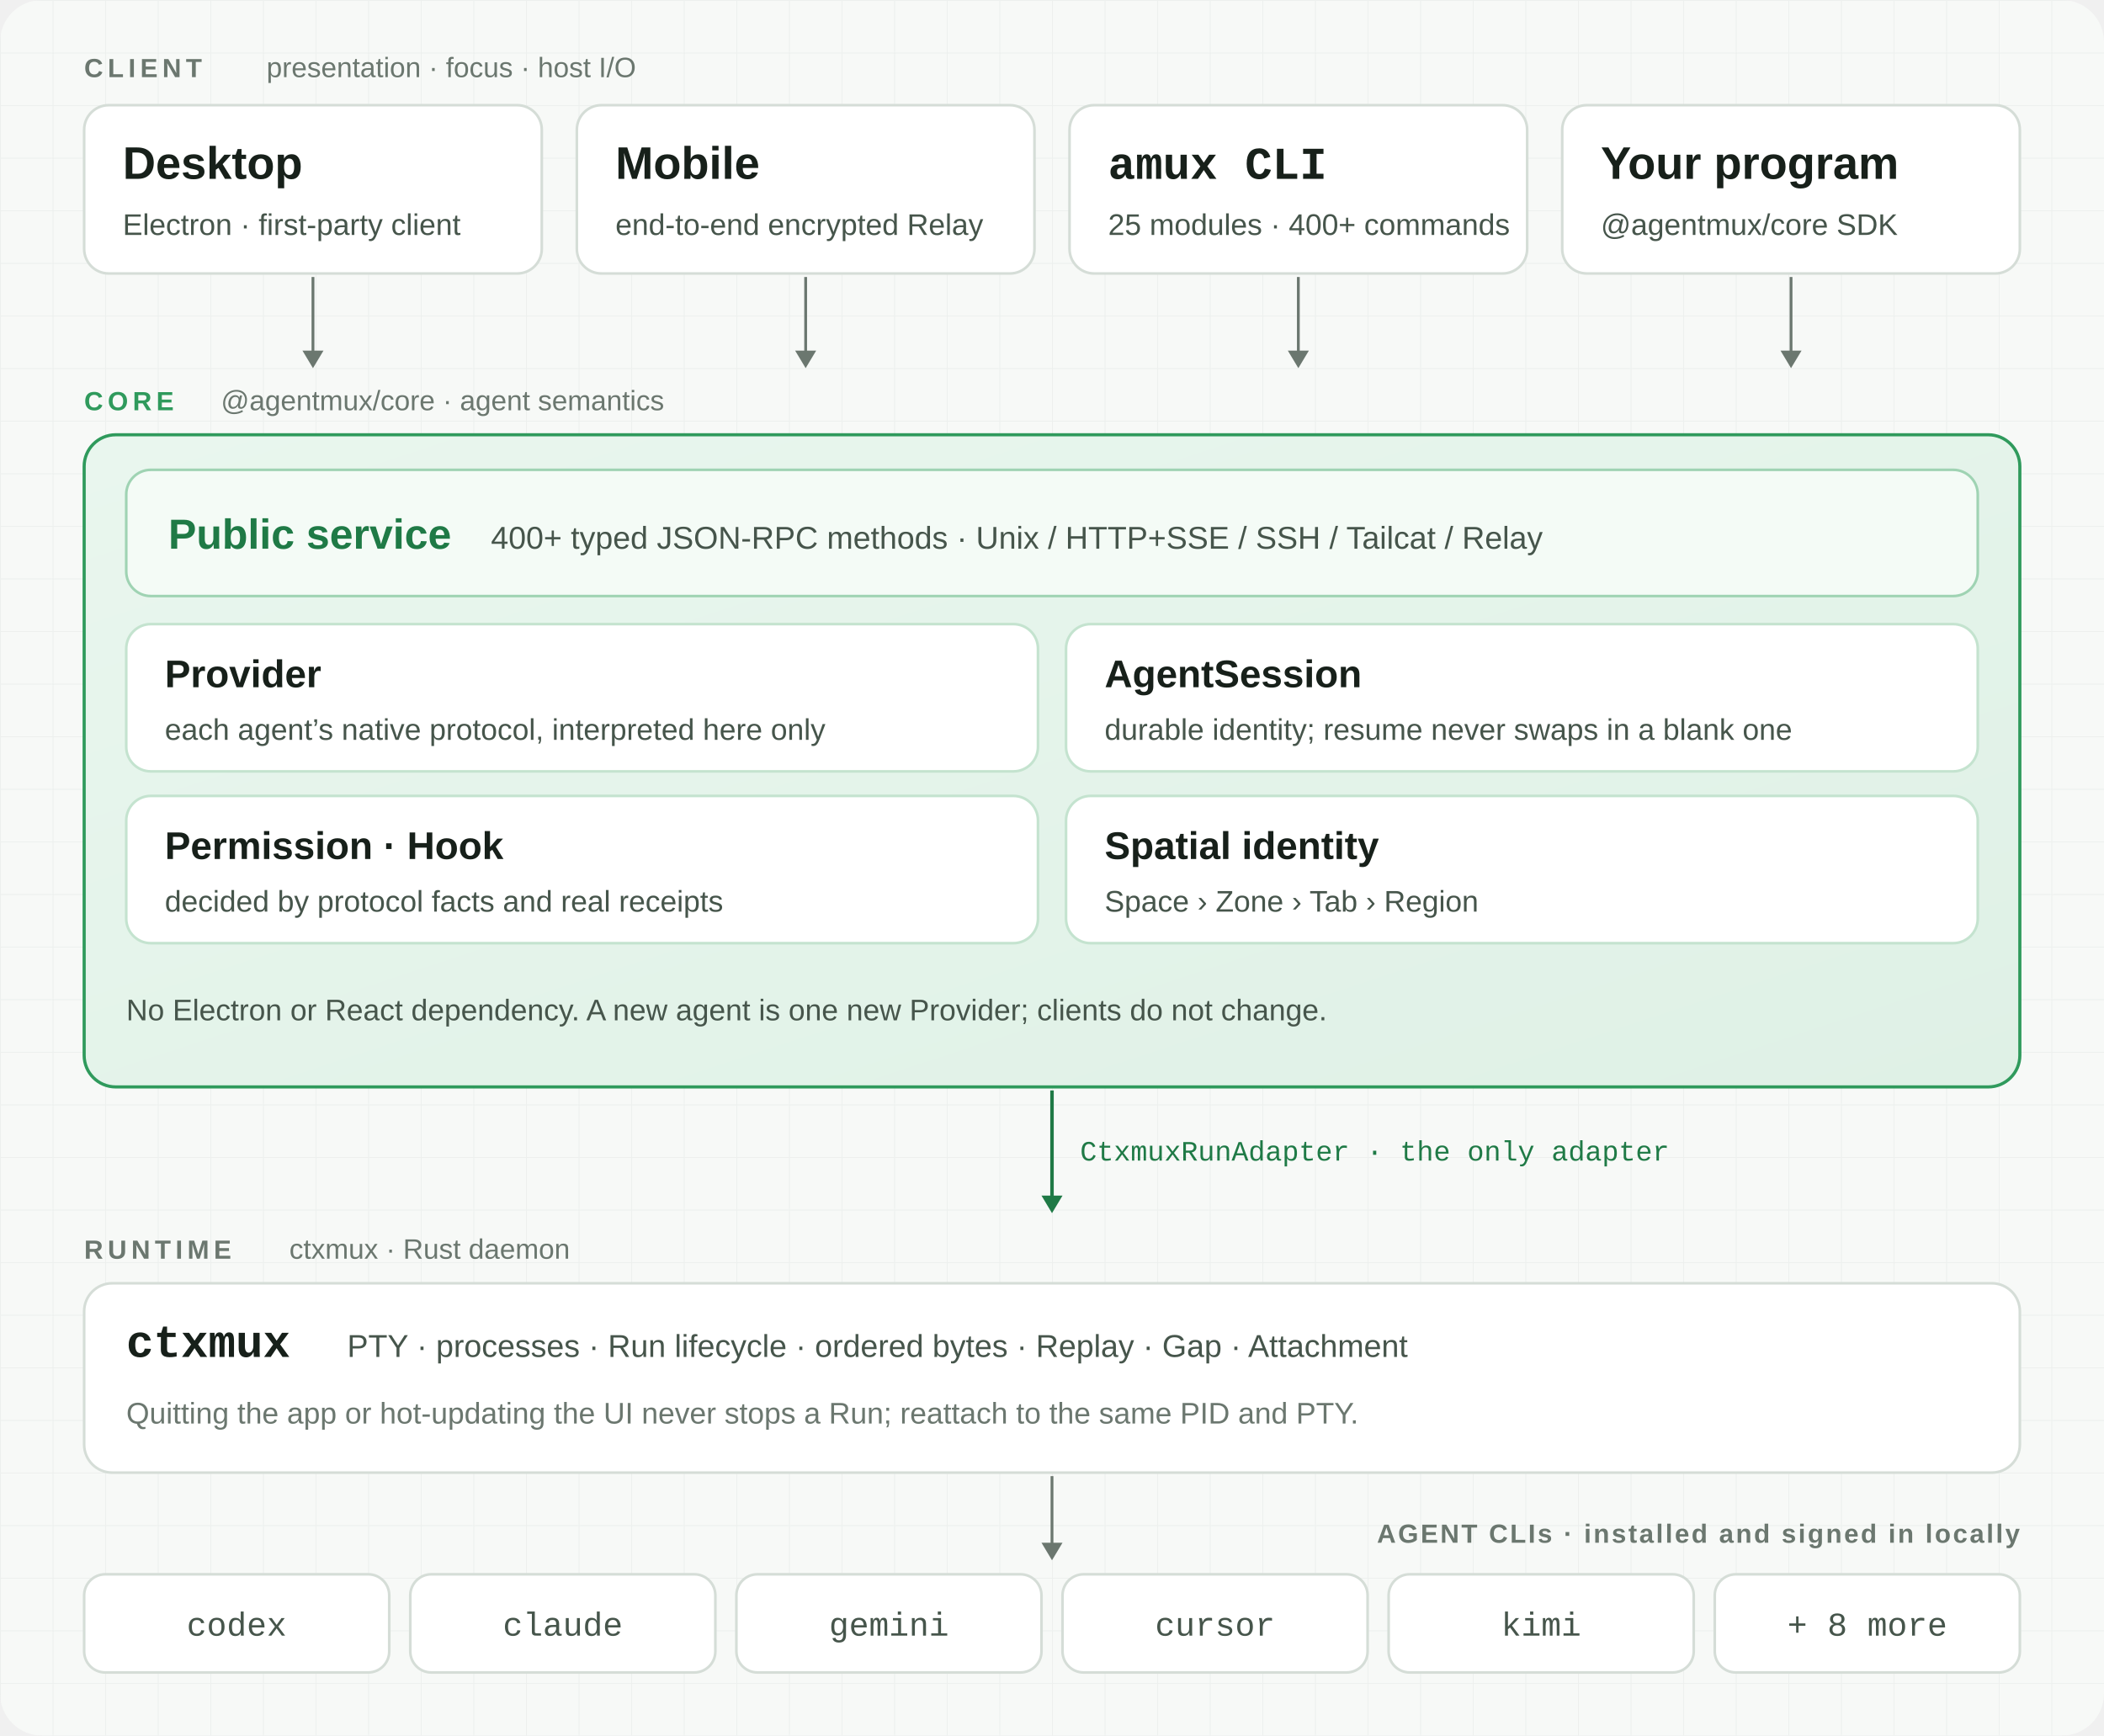
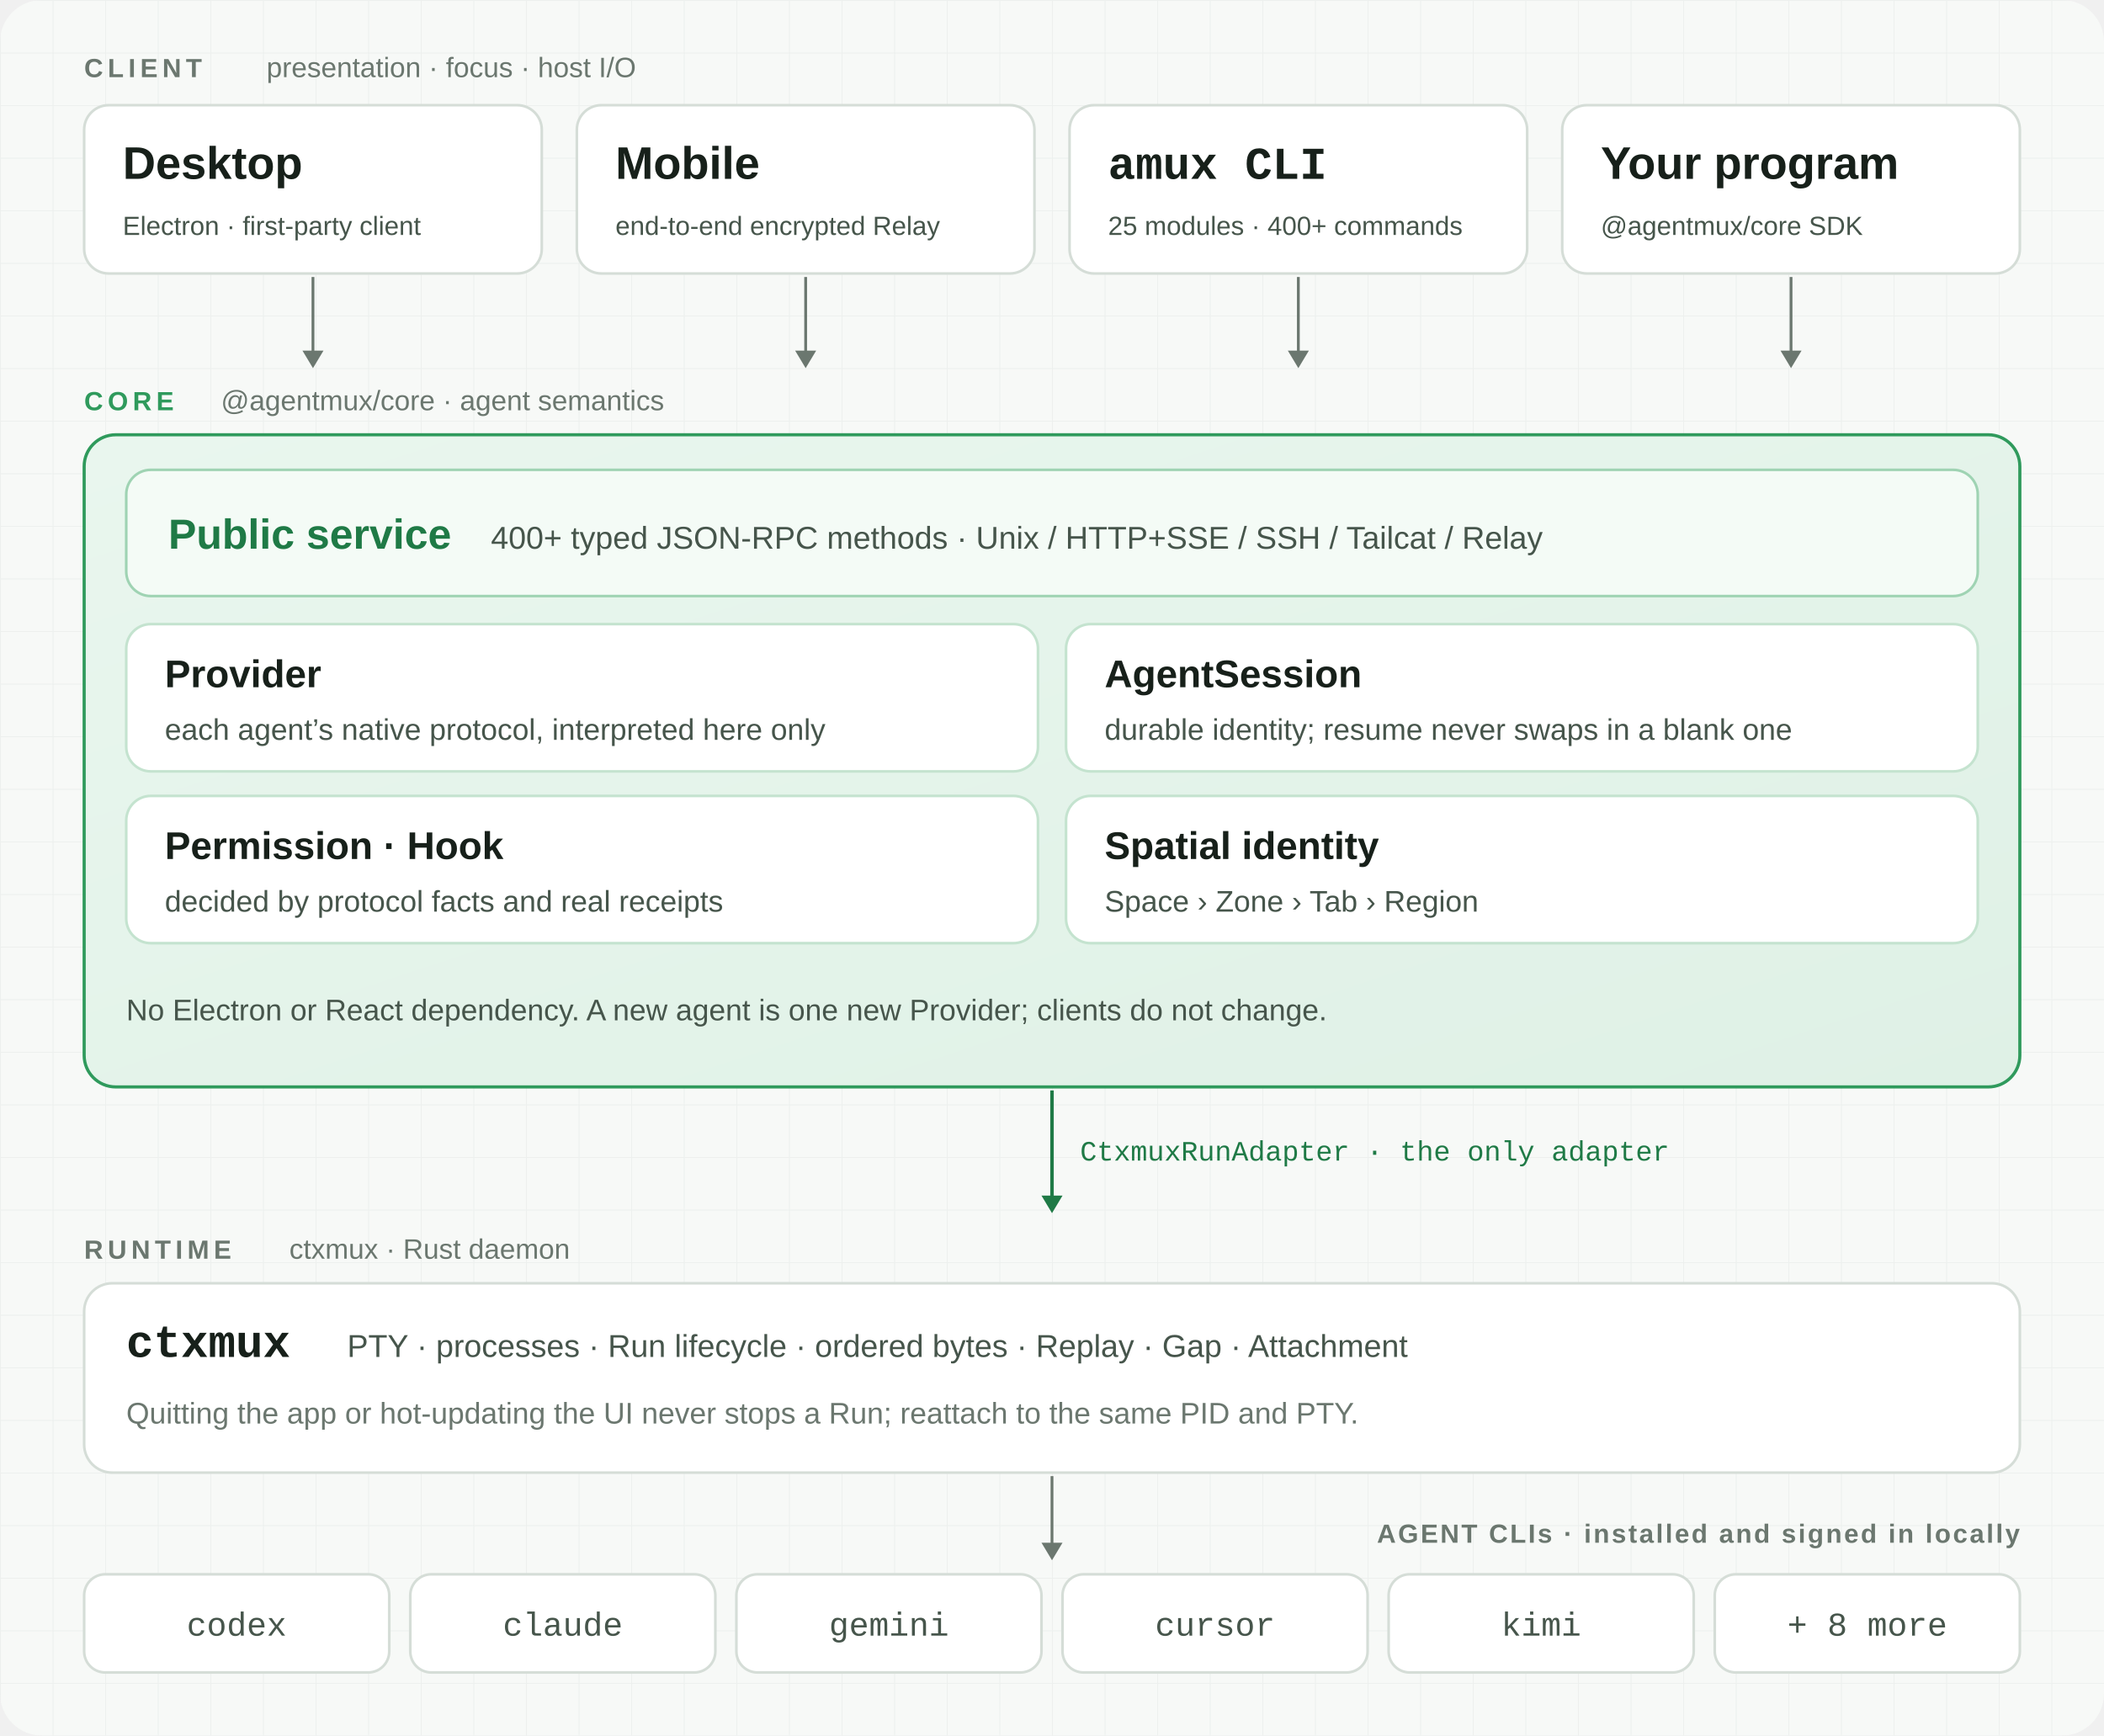
<svg xmlns="http://www.w3.org/2000/svg" viewBox="0 0 1200 990" width="1200" height="990" role="img" aria-label="AgentMux in three layers: every client calls Core through one public service; Core drives ctxmux through a single adapter; ctxmux owns the agent CLI processes and PTYs.">
  <defs>
    <linearGradient id="core" x1="0" y1="0" x2="1" y2="1">
      <stop offset="0" stop-color="#e9f6ee" />
      <stop offset="1" stop-color="#dff1e6" />
    </linearGradient>
    <pattern id="grid" width="30" height="30" patternUnits="userSpaceOnUse">
      <path d="M30 0 H0 V30" fill="none" stroke="#17201a" stroke-opacity="0.04" />
    </pattern>
  </defs>
  <rect width="1200" height="990" rx="24" fill="#f7f9f7" />
  <rect width="1200" height="990" rx="24" fill="url(#grid)" />
  <text x="48.0" y="44" font-family="-apple-system, 'SF Pro Display', 'Segoe UI', 'PingFang SC', 'Hiragino Sans GB', 'Microsoft YaHei', 'Noto Sans SC', 'Helvetica Neue', Arial, sans-serif" font-size="15" font-weight="700" fill="#6b776f" text-anchor="start" letter-spacing="2.6">CLIENT</text>
  <text x="152.0" y="44" font-family="-apple-system, 'SF Pro Display', 'Segoe UI', 'PingFang SC', 'Hiragino Sans GB', 'Microsoft YaHei', 'Noto Sans SC', 'Helvetica Neue', Arial, sans-serif" font-size="16" font-weight="400" fill="#6b776f" text-anchor="start" letter-spacing="0">presentation · focus · host I/O</text>
  <rect x="48.0" y="60" width="261.0" height="96" rx="14" fill="#ffffff" stroke="#d5ddd7" stroke-width="1.5" />
  <text x="70.0" y="102" font-family="-apple-system, 'SF Pro Display', 'Segoe UI', 'PingFang SC', 'Hiragino Sans GB', 'Microsoft YaHei', 'Noto Sans SC', 'Helvetica Neue', Arial, sans-serif" font-size="26" font-weight="600" fill="#17201a" text-anchor="start" letter-spacing="0">Desktop</text>
-   <text x="70.0" y="134" font-family="-apple-system, 'SF Pro Display', 'Segoe UI', 'PingFang SC', 'Hiragino Sans GB', 'Microsoft YaHei', 'Noto Sans SC', 'Helvetica Neue', Arial, sans-serif" font-size="17" font-weight="400" fill="#46554b" text-anchor="start" letter-spacing="0">Electron · first-party client</text>
+   <text x="70.0" y="134" font-family="-apple-system, 'SF Pro Display', 'Segoe UI', 'PingFang SC', 'Hiragino Sans GB', 'Microsoft YaHei', 'Noto Sans SC', 'Helvetica Neue', Arial, sans-serif" font-size="15" font-weight="400" fill="#46554b" text-anchor="start" letter-spacing="0">Electron · first-party client</text>
  <line x1="178.5" y1="158" x2="178.5" y2="201" stroke="#6b776f" stroke-width="1.6" />
  <polygon points="172.5,200 184.5,200 178.5,210" fill="#6b776f" />
  <rect x="329.0" y="60" width="261.0" height="96" rx="14" fill="#ffffff" stroke="#d5ddd7" stroke-width="1.5" />
  <text x="351.0" y="102" font-family="-apple-system, 'SF Pro Display', 'Segoe UI', 'PingFang SC', 'Hiragino Sans GB', 'Microsoft YaHei', 'Noto Sans SC', 'Helvetica Neue', Arial, sans-serif" font-size="26" font-weight="600" fill="#17201a" text-anchor="start" letter-spacing="0">Mobile</text>
-   <text x="351.0" y="134" font-family="-apple-system, 'SF Pro Display', 'Segoe UI', 'PingFang SC', 'Hiragino Sans GB', 'Microsoft YaHei', 'Noto Sans SC', 'Helvetica Neue', Arial, sans-serif" font-size="17" font-weight="400" fill="#46554b" text-anchor="start" letter-spacing="0">end-to-end encrypted Relay</text>
+   <text x="351.0" y="134" font-family="-apple-system, 'SF Pro Display', 'Segoe UI', 'PingFang SC', 'Hiragino Sans GB', 'Microsoft YaHei', 'Noto Sans SC', 'Helvetica Neue', Arial, sans-serif" font-size="15" font-weight="400" fill="#46554b" text-anchor="start" letter-spacing="0">end-to-end encrypted Relay</text>
  <line x1="459.5" y1="158" x2="459.5" y2="201" stroke="#6b776f" stroke-width="1.6" />
  <polygon points="453.5,200 465.5,200 459.5,210" fill="#6b776f" />
  <rect x="610.0" y="60" width="261.0" height="96" rx="14" fill="#ffffff" stroke="#d5ddd7" stroke-width="1.5" />
  <text x="632.0" y="102" font-family="'SF Mono', Menlo, Consolas, 'Liberation Mono', monospace" font-size="26" font-weight="600" fill="#17201a" text-anchor="start" letter-spacing="0">amux CLI</text>
-   <text x="632.0" y="134" font-family="-apple-system, 'SF Pro Display', 'Segoe UI', 'PingFang SC', 'Hiragino Sans GB', 'Microsoft YaHei', 'Noto Sans SC', 'Helvetica Neue', Arial, sans-serif" font-size="17" font-weight="400" fill="#46554b" text-anchor="start" letter-spacing="0">25 modules · 400+ commands</text>
+   <text x="632.0" y="134" font-family="-apple-system, 'SF Pro Display', 'Segoe UI', 'PingFang SC', 'Hiragino Sans GB', 'Microsoft YaHei', 'Noto Sans SC', 'Helvetica Neue', Arial, sans-serif" font-size="15" font-weight="400" fill="#46554b" text-anchor="start" letter-spacing="0">25 modules · 400+ commands</text>
  <line x1="740.5" y1="158" x2="740.5" y2="201" stroke="#6b776f" stroke-width="1.6" />
  <polygon points="734.5,200 746.5,200 740.5,210" fill="#6b776f" />
  <rect x="891.0" y="60" width="261.0" height="96" rx="14" fill="#ffffff" stroke="#d5ddd7" stroke-width="1.5" />
  <text x="913.0" y="102" font-family="-apple-system, 'SF Pro Display', 'Segoe UI', 'PingFang SC', 'Hiragino Sans GB', 'Microsoft YaHei', 'Noto Sans SC', 'Helvetica Neue', Arial, sans-serif" font-size="26" font-weight="600" fill="#17201a" text-anchor="start" letter-spacing="0">Your program</text>
-   <text x="913.0" y="134" font-family="-apple-system, 'SF Pro Display', 'Segoe UI', 'PingFang SC', 'Hiragino Sans GB', 'Microsoft YaHei', 'Noto Sans SC', 'Helvetica Neue', Arial, sans-serif" font-size="17" font-weight="400" fill="#46554b" text-anchor="start" letter-spacing="0">@agentmux/core SDK</text>
+   <text x="913.0" y="134" font-family="-apple-system, 'SF Pro Display', 'Segoe UI', 'PingFang SC', 'Hiragino Sans GB', 'Microsoft YaHei', 'Noto Sans SC', 'Helvetica Neue', Arial, sans-serif" font-size="15" font-weight="400" fill="#46554b" text-anchor="start" letter-spacing="0">@agentmux/core SDK</text>
  <line x1="1021.5" y1="158" x2="1021.5" y2="201" stroke="#6b776f" stroke-width="1.6" />
  <polygon points="1015.5,200 1027.5,200 1021.5,210" fill="#6b776f" />
  <text x="48.0" y="234" font-family="-apple-system, 'SF Pro Display', 'Segoe UI', 'PingFang SC', 'Hiragino Sans GB', 'Microsoft YaHei', 'Noto Sans SC', 'Helvetica Neue', Arial, sans-serif" font-size="15" font-weight="700" fill="#2f9a5c" text-anchor="start" letter-spacing="2.6">CORE</text>
  <text x="126.0" y="234" font-family="-apple-system, 'SF Pro Display', 'Segoe UI', 'PingFang SC', 'Hiragino Sans GB', 'Microsoft YaHei', 'Noto Sans SC', 'Helvetica Neue', Arial, sans-serif" font-size="16" font-weight="400" fill="#6b776f" text-anchor="start" letter-spacing="0">@agentmux/core · agent semantics</text>
  <rect x="48.0" y="248" width="1104.0" height="372" rx="18" fill="url(#core)" stroke="#2f9a5c" stroke-width="1.8" />
  <rect x="72.0" y="268" width="1056.0" height="72" rx="14" fill="#f4fbf6" stroke="#9fd3b3" stroke-width="1.5" />
  <text x="96.0" y="313" font-family="-apple-system, 'SF Pro Display', 'Segoe UI', 'PingFang SC', 'Hiragino Sans GB', 'Microsoft YaHei', 'Noto Sans SC', 'Helvetica Neue', Arial, sans-serif" font-size="24" font-weight="600" fill="#1f7a46" text-anchor="start" letter-spacing="0">Public service</text>
  <text x="280.0" y="313" font-family="-apple-system, 'SF Pro Display', 'Segoe UI', 'PingFang SC', 'Hiragino Sans GB', 'Microsoft YaHei', 'Noto Sans SC', 'Helvetica Neue', Arial, sans-serif" font-size="18" font-weight="400" fill="#46554b" text-anchor="start" letter-spacing="0">400+ typed JSON-RPC methods · Unix / HTTP+SSE / SSH / Tailcat / Relay</text>
  <rect x="72.0" y="356" width="520.0" height="84" rx="14" fill="#ffffff" stroke="#c4e3cf" stroke-width="1.5" />
  <text x="94.0" y="392" font-family="-apple-system, 'SF Pro Display', 'Segoe UI', 'PingFang SC', 'Hiragino Sans GB', 'Microsoft YaHei', 'Noto Sans SC', 'Helvetica Neue', Arial, sans-serif" font-size="22" font-weight="600" fill="#17201a" text-anchor="start" letter-spacing="0">Provider</text>
  <text x="94.0" y="422" font-family="-apple-system, 'SF Pro Display', 'Segoe UI', 'PingFang SC', 'Hiragino Sans GB', 'Microsoft YaHei', 'Noto Sans SC', 'Helvetica Neue', Arial, sans-serif" font-size="17" font-weight="400" fill="#46554b" text-anchor="start" letter-spacing="0">each agent’s native protocol, interpreted here only</text>
  <rect x="608.0" y="356" width="520.0" height="84" rx="14" fill="#ffffff" stroke="#c4e3cf" stroke-width="1.5" />
  <text x="630.0" y="392" font-family="-apple-system, 'SF Pro Display', 'Segoe UI', 'PingFang SC', 'Hiragino Sans GB', 'Microsoft YaHei', 'Noto Sans SC', 'Helvetica Neue', Arial, sans-serif" font-size="22" font-weight="600" fill="#17201a" text-anchor="start" letter-spacing="0">AgentSession</text>
  <text x="630.0" y="422" font-family="-apple-system, 'SF Pro Display', 'Segoe UI', 'PingFang SC', 'Hiragino Sans GB', 'Microsoft YaHei', 'Noto Sans SC', 'Helvetica Neue', Arial, sans-serif" font-size="17" font-weight="400" fill="#46554b" text-anchor="start" letter-spacing="0">durable identity; resume never swaps in a blank one</text>
  <rect x="72.0" y="454" width="520.0" height="84" rx="14" fill="#ffffff" stroke="#c4e3cf" stroke-width="1.5" />
  <text x="94.0" y="490" font-family="-apple-system, 'SF Pro Display', 'Segoe UI', 'PingFang SC', 'Hiragino Sans GB', 'Microsoft YaHei', 'Noto Sans SC', 'Helvetica Neue', Arial, sans-serif" font-size="22" font-weight="600" fill="#17201a" text-anchor="start" letter-spacing="0">Permission · Hook</text>
  <text x="94.0" y="520" font-family="-apple-system, 'SF Pro Display', 'Segoe UI', 'PingFang SC', 'Hiragino Sans GB', 'Microsoft YaHei', 'Noto Sans SC', 'Helvetica Neue', Arial, sans-serif" font-size="17" font-weight="400" fill="#46554b" text-anchor="start" letter-spacing="0">decided by protocol facts and real receipts</text>
  <rect x="608.0" y="454" width="520.0" height="84" rx="14" fill="#ffffff" stroke="#c4e3cf" stroke-width="1.5" />
  <text x="630.0" y="490" font-family="-apple-system, 'SF Pro Display', 'Segoe UI', 'PingFang SC', 'Hiragino Sans GB', 'Microsoft YaHei', 'Noto Sans SC', 'Helvetica Neue', Arial, sans-serif" font-size="22" font-weight="600" fill="#17201a" text-anchor="start" letter-spacing="0">Spatial identity</text>
  <text x="630.0" y="520" font-family="-apple-system, 'SF Pro Display', 'Segoe UI', 'PingFang SC', 'Hiragino Sans GB', 'Microsoft YaHei', 'Noto Sans SC', 'Helvetica Neue', Arial, sans-serif" font-size="17" font-weight="400" fill="#46554b" text-anchor="start" letter-spacing="0">Space › Zone › Tab › Region</text>
  <text x="72.0" y="582" font-family="-apple-system, 'SF Pro Display', 'Segoe UI', 'PingFang SC', 'Hiragino Sans GB', 'Microsoft YaHei', 'Noto Sans SC', 'Helvetica Neue', Arial, sans-serif" font-size="17" font-weight="400" fill="#46554b" text-anchor="start" letter-spacing="0">No Electron or React dependency. A new agent is one new Provider; clients do not change.</text>
  <line x1="600.0" y1="622" x2="600.0" y2="683" stroke="#1f7a46" stroke-width="2" />
  <polygon points="594.0,682 606.0,682 600.0,692" fill="#1f7a46" />
  <text x="616.0" y="662" font-family="'SF Mono', Menlo, Consolas, 'Liberation Mono', monospace" font-size="16" font-weight="500" fill="#1f7a46" text-anchor="start" letter-spacing="0">CtxmuxRunAdapter · the only adapter</text>
  <text x="48.0" y="718" font-family="-apple-system, 'SF Pro Display', 'Segoe UI', 'PingFang SC', 'Hiragino Sans GB', 'Microsoft YaHei', 'Noto Sans SC', 'Helvetica Neue', Arial, sans-serif" font-size="15" font-weight="700" fill="#6b776f" text-anchor="start" letter-spacing="2.6">RUNTIME</text>
  <text x="165.0" y="718" font-family="-apple-system, 'SF Pro Display', 'Segoe UI', 'PingFang SC', 'Hiragino Sans GB', 'Microsoft YaHei', 'Noto Sans SC', 'Helvetica Neue', Arial, sans-serif" font-size="16" font-weight="400" fill="#6b776f" text-anchor="start" letter-spacing="0">ctxmux · Rust daemon</text>
  <rect x="48.0" y="732" width="1104.0" height="108" rx="16" fill="#ffffff" stroke="#d5ddd7" stroke-width="1.5" />
  <text x="72.0" y="774" font-family="'SF Mono', Menlo, Consolas, 'Liberation Mono', monospace" font-size="26" font-weight="600" fill="#17201a" text-anchor="start" letter-spacing="0">ctxmux</text>
  <text x="198.0" y="774" font-family="-apple-system, 'SF Pro Display', 'Segoe UI', 'PingFang SC', 'Hiragino Sans GB', 'Microsoft YaHei', 'Noto Sans SC', 'Helvetica Neue', Arial, sans-serif" font-size="18" font-weight="400" fill="#46554b" text-anchor="start" letter-spacing="0">PTY · processes · Run lifecycle · ordered bytes · Replay · Gap · Attachment</text>
  <text x="72.0" y="812" font-family="-apple-system, 'SF Pro Display', 'Segoe UI', 'PingFang SC', 'Hiragino Sans GB', 'Microsoft YaHei', 'Noto Sans SC', 'Helvetica Neue', Arial, sans-serif" font-size="17" font-weight="400" fill="#6b776f" text-anchor="start" letter-spacing="0">Quitting the app or hot-updating the UI never stops a Run; reattach to the same PID and PTY.</text>
  <line x1="600.0" y1="842" x2="600.0" y2="881" stroke="#6b776f" stroke-width="1.6" />
  <polygon points="594.0,880 606.0,880 600.0,890" fill="#6b776f" />
  <rect x="48.0" y="898" width="174.0" height="56" rx="12" fill="#ffffff" stroke="#d5ddd7" stroke-width="1.5" />
  <text x="135.0" y="933" font-family="'SF Mono', Menlo, Consolas, 'Liberation Mono', monospace" font-size="19" font-weight="500" fill="#46554b" text-anchor="middle" letter-spacing="0">codex</text>
  <rect x="234.0" y="898" width="174.0" height="56" rx="12" fill="#ffffff" stroke="#d5ddd7" stroke-width="1.5" />
  <text x="321.0" y="933" font-family="'SF Mono', Menlo, Consolas, 'Liberation Mono', monospace" font-size="19" font-weight="500" fill="#46554b" text-anchor="middle" letter-spacing="0">claude</text>
  <rect x="420.0" y="898" width="174.0" height="56" rx="12" fill="#ffffff" stroke="#d5ddd7" stroke-width="1.5" />
  <text x="507.0" y="933" font-family="'SF Mono', Menlo, Consolas, 'Liberation Mono', monospace" font-size="19" font-weight="500" fill="#46554b" text-anchor="middle" letter-spacing="0">gemini</text>
  <rect x="606.0" y="898" width="174.0" height="56" rx="12" fill="#ffffff" stroke="#d5ddd7" stroke-width="1.5" />
  <text x="693.0" y="933" font-family="'SF Mono', Menlo, Consolas, 'Liberation Mono', monospace" font-size="19" font-weight="500" fill="#46554b" text-anchor="middle" letter-spacing="0">cursor</text>
  <rect x="792.0" y="898" width="174.0" height="56" rx="12" fill="#ffffff" stroke="#d5ddd7" stroke-width="1.5" />
  <text x="879.0" y="933" font-family="'SF Mono', Menlo, Consolas, 'Liberation Mono', monospace" font-size="19" font-weight="500" fill="#46554b" text-anchor="middle" letter-spacing="0">kimi</text>
  <rect x="978.0" y="898" width="174.0" height="56" rx="12" fill="#ffffff" stroke="#d5ddd7" stroke-width="1.5" />
  <text x="1065.0" y="933" font-family="'SF Mono', Menlo, Consolas, 'Liberation Mono', monospace" font-size="19" font-weight="500" fill="#46554b" text-anchor="middle" letter-spacing="0">+ 8 more</text>
  <text x="1152.0" y="880" font-family="-apple-system, 'SF Pro Display', 'Segoe UI', 'PingFang SC', 'Hiragino Sans GB', 'Microsoft YaHei', 'Noto Sans SC', 'Helvetica Neue', Arial, sans-serif" font-size="15" font-weight="600" fill="#6b776f" text-anchor="end" letter-spacing="1.2">AGENT CLIs · installed and signed in locally</text>
</svg>
